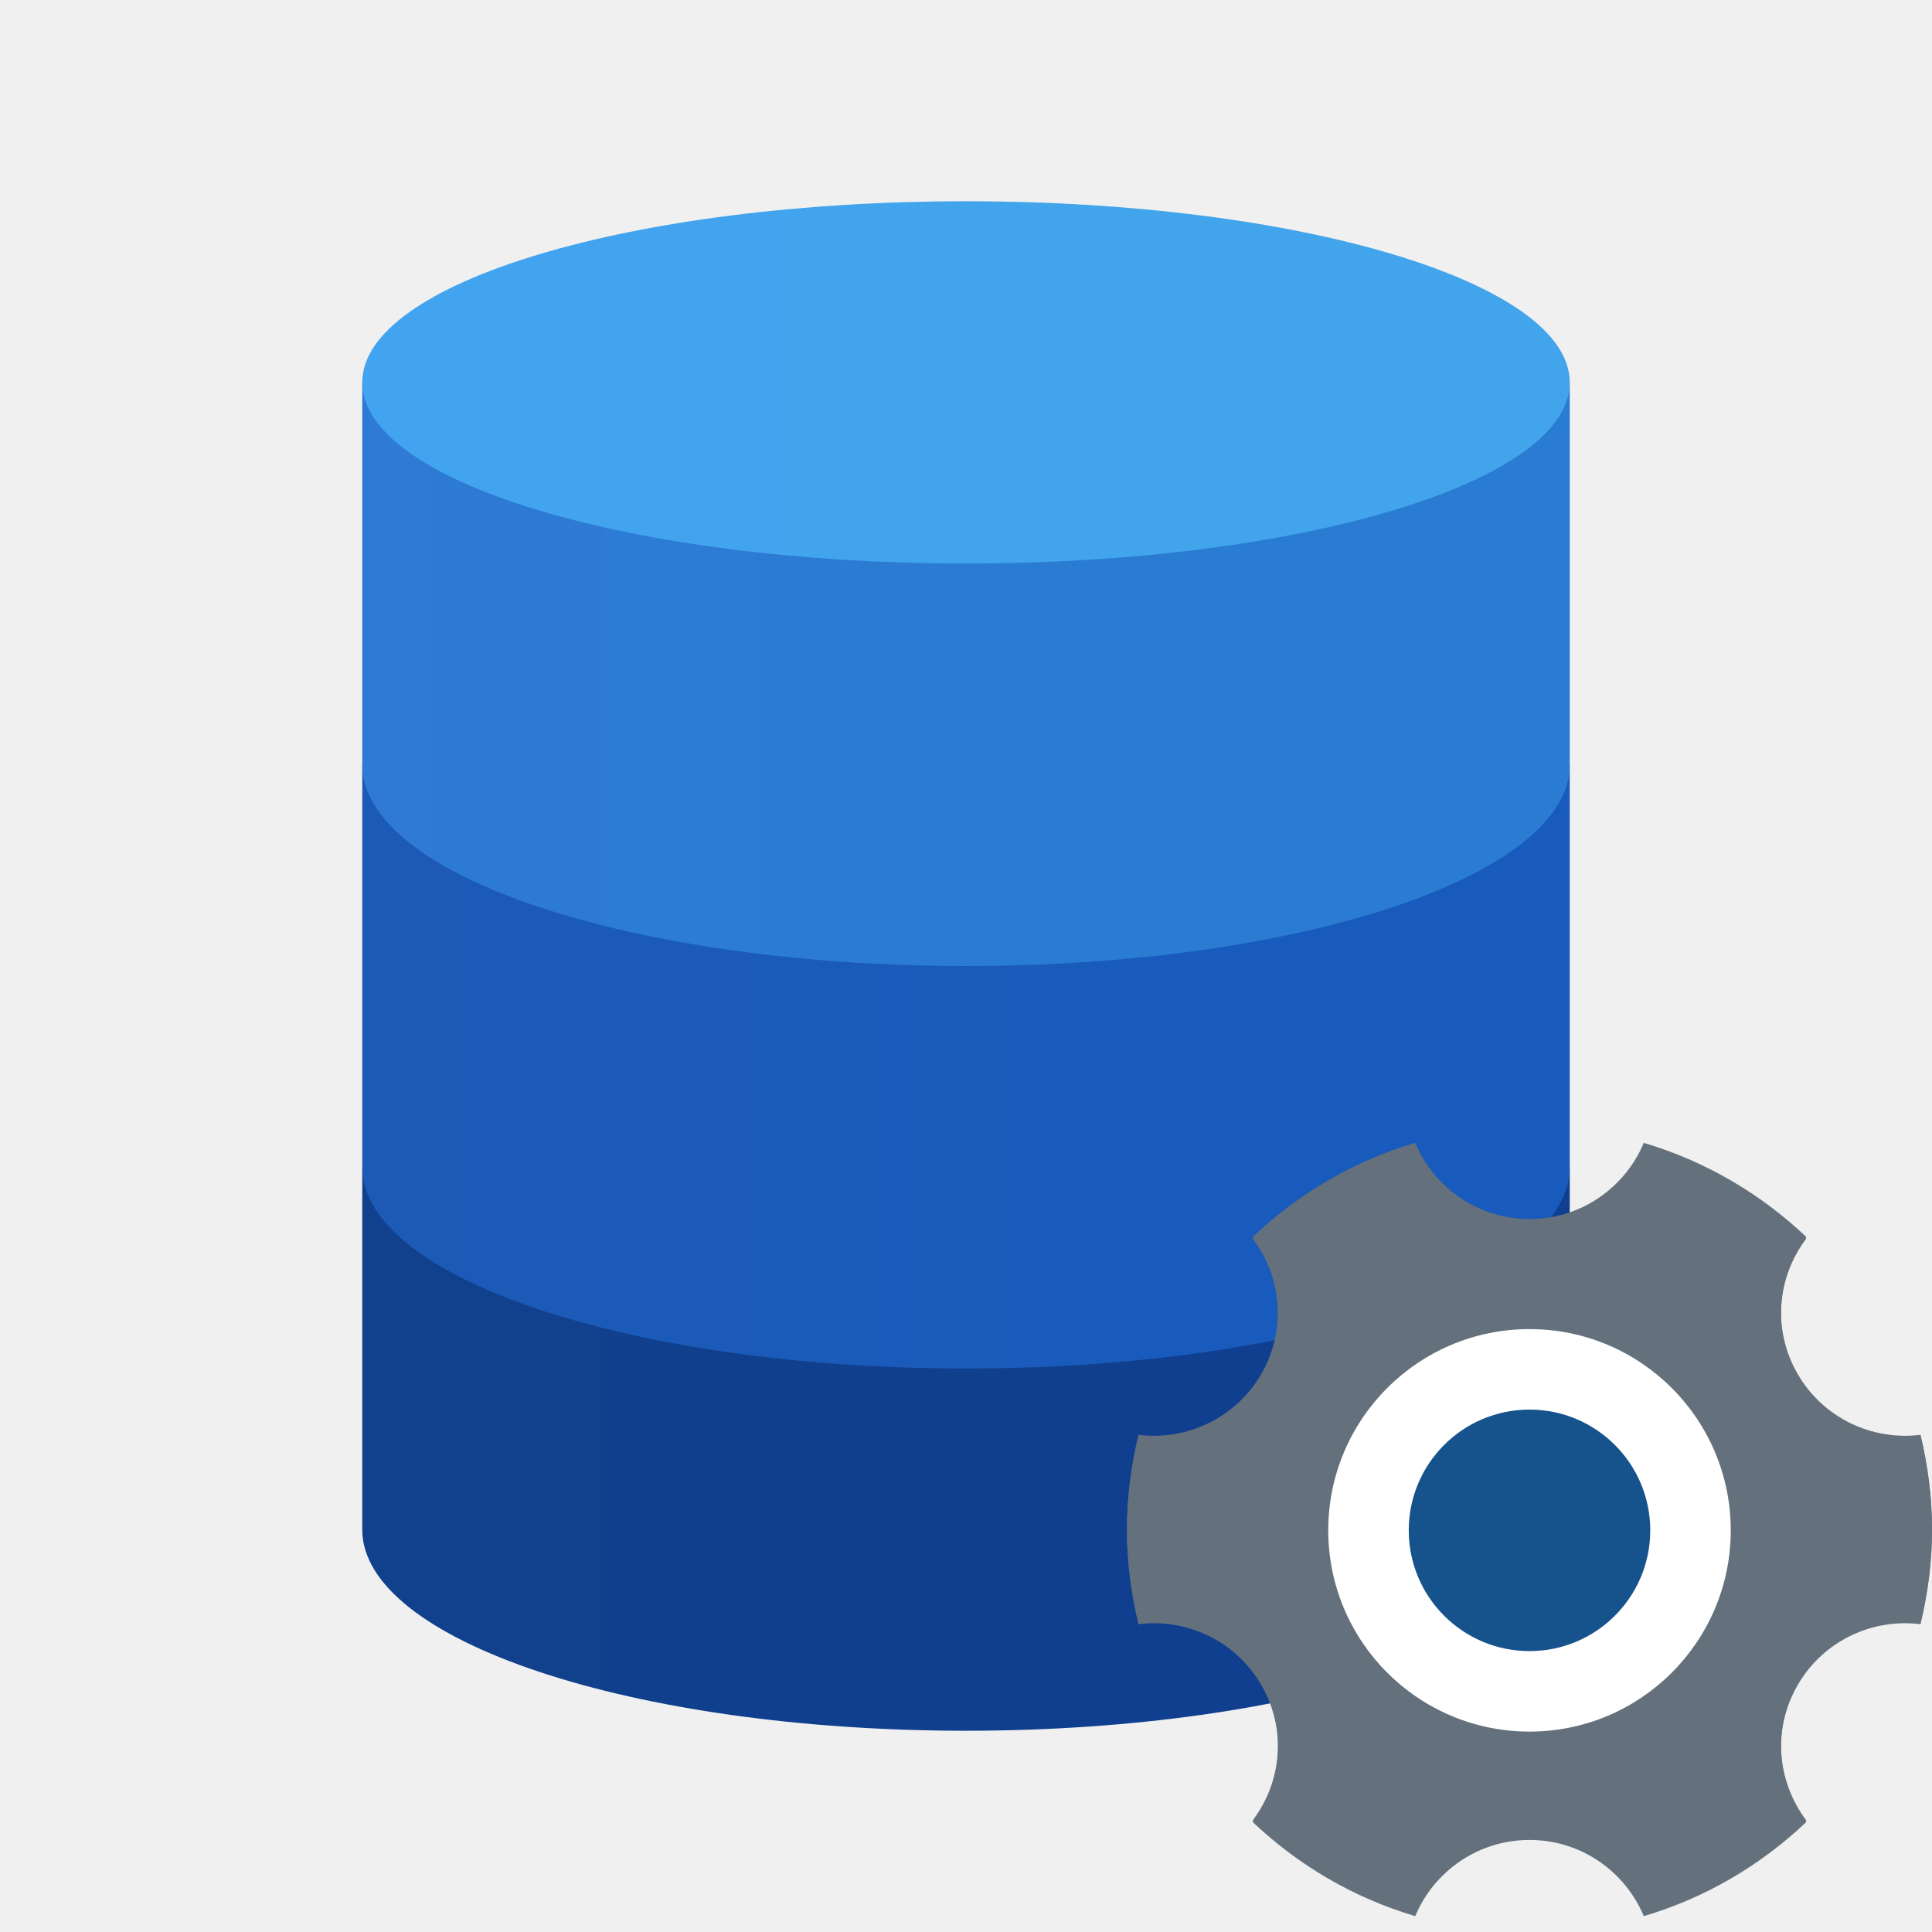
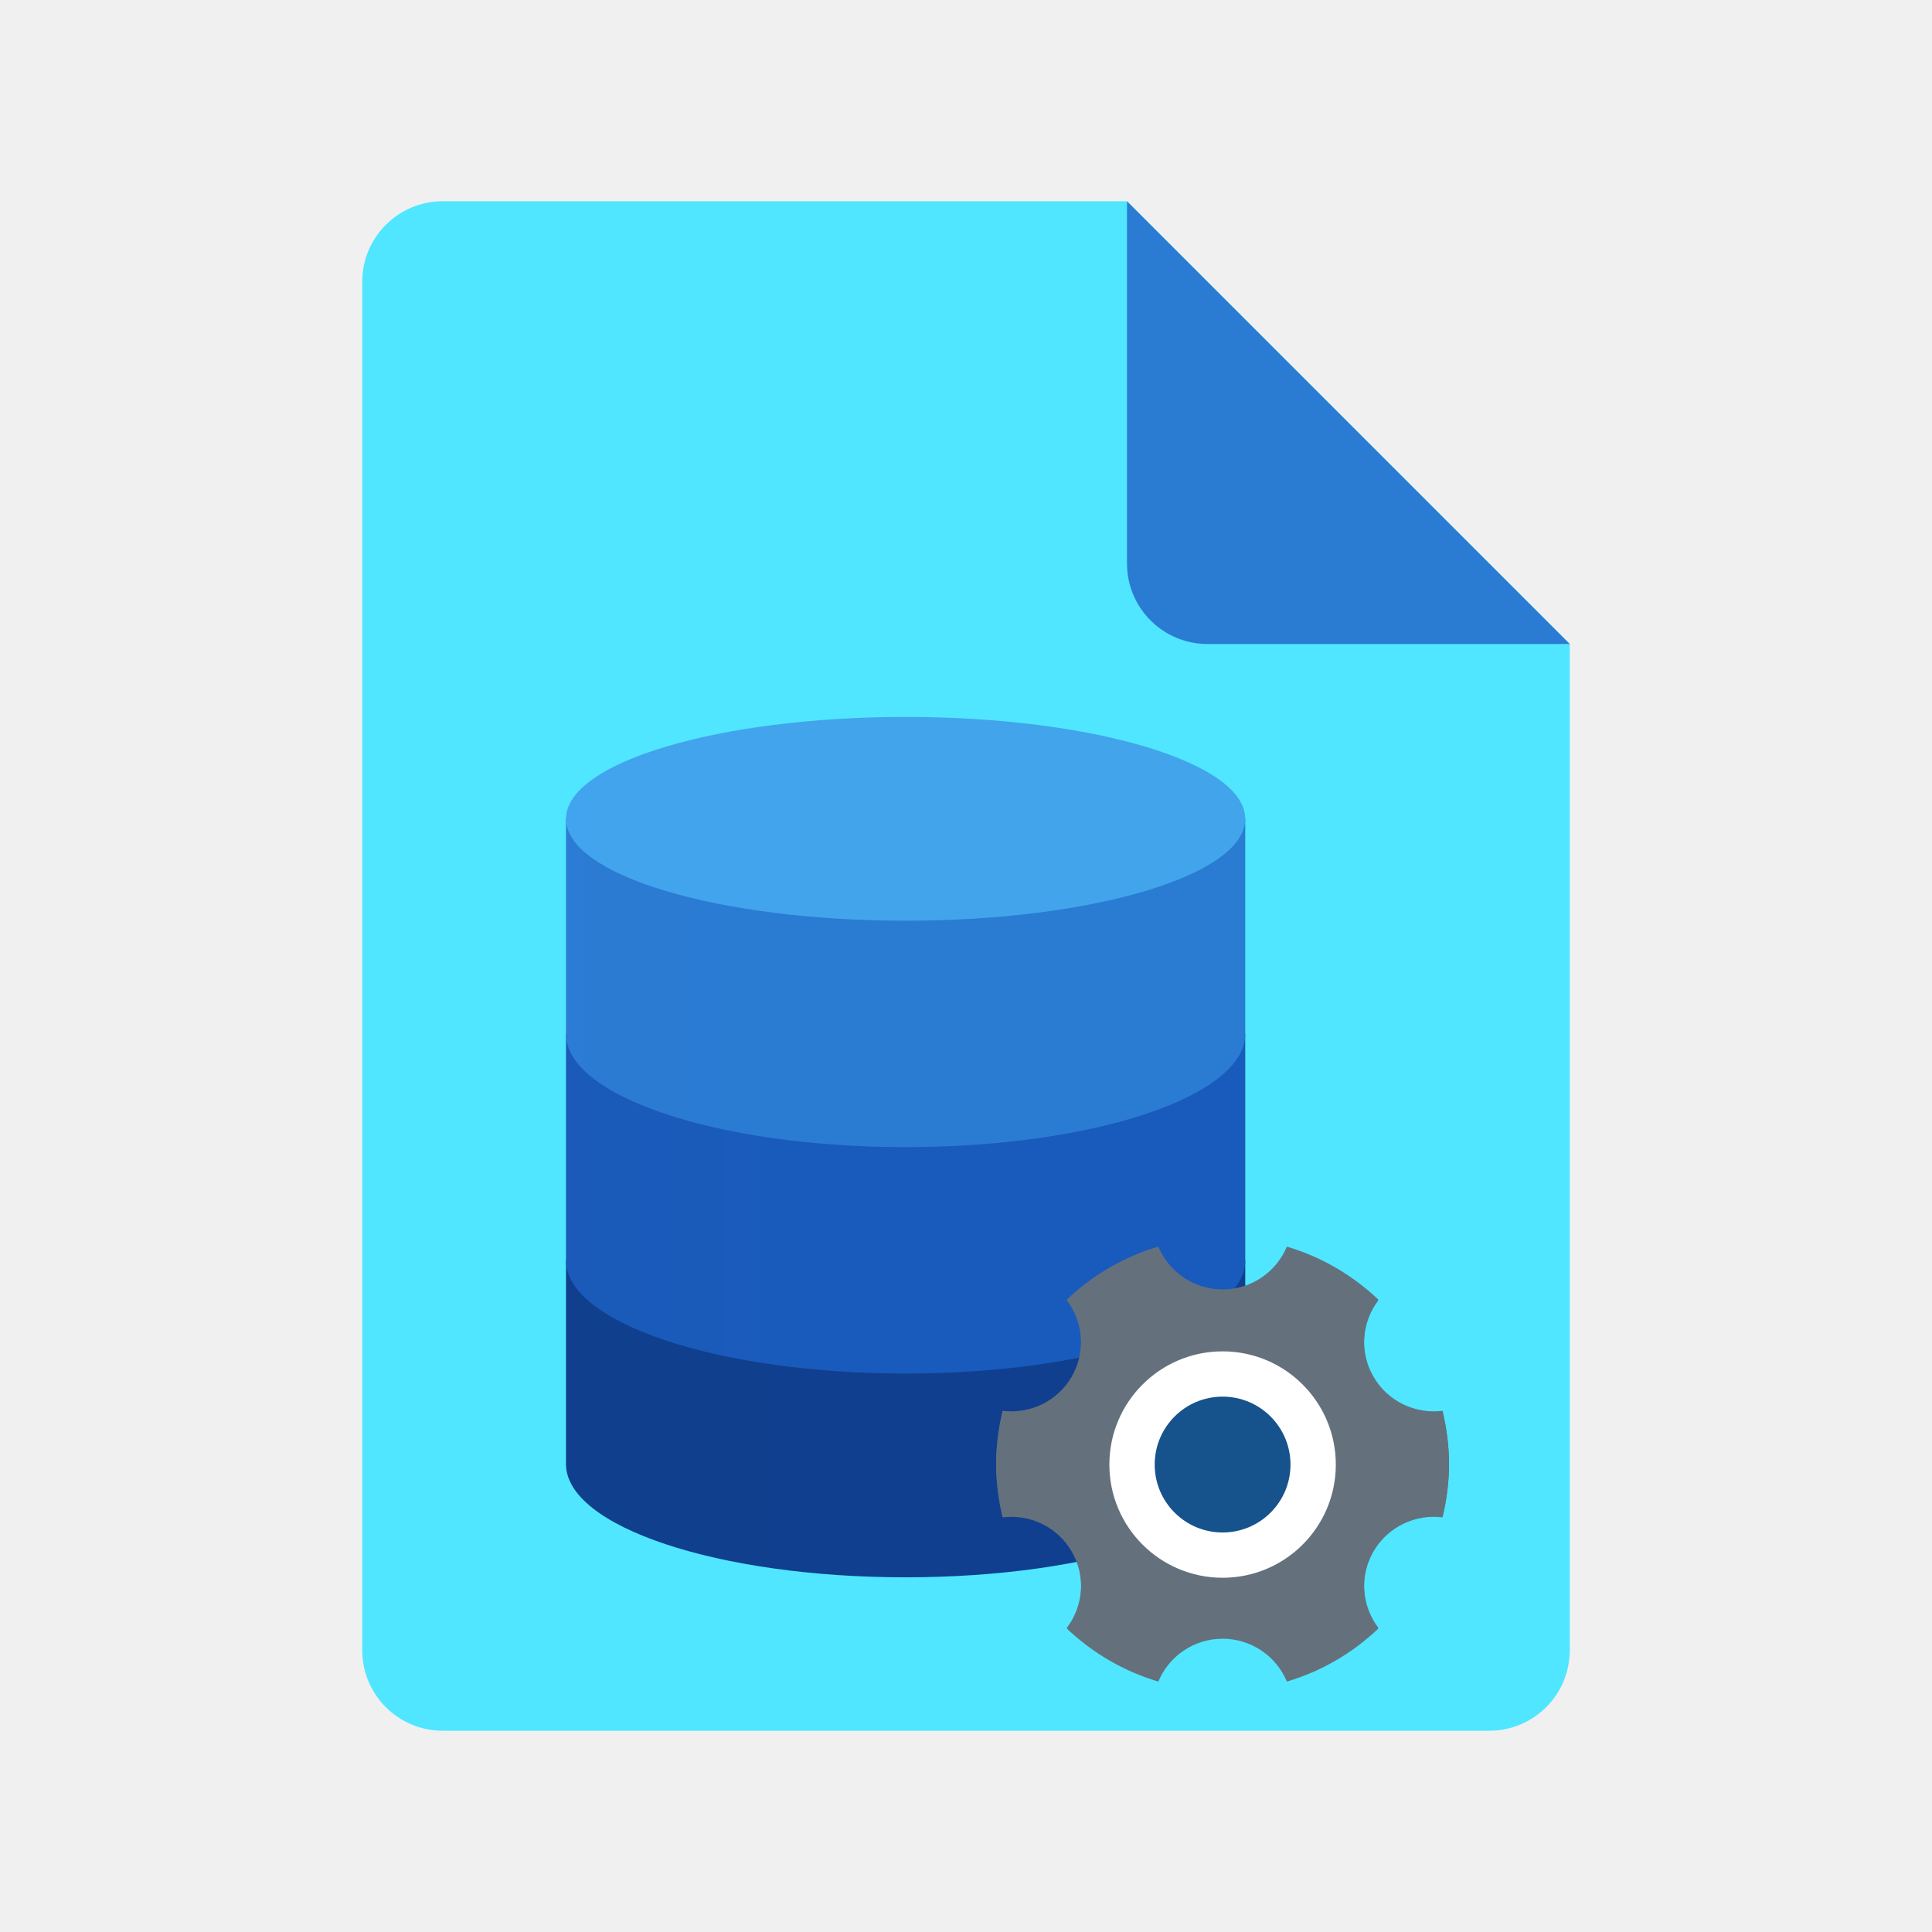
<svg xmlns="http://www.w3.org/2000/svg" xmlns:xlink="http://www.w3.org/1999/xlink" width="48px" height="48px" viewBox="0 0 48 48" version="1.1">
  <defs>
-     <linearGradient gradientUnits="userSpaceOnUse" x1="0" y1="7" x2="30" y2="7" id="gradient_1">
+     <linearGradient gradientUnits="userSpaceOnUse" x1="0.529" y1="10.472" x2="5.6" y2="5.4" id="gradient_1">
+       <stop offset="0%" stop-color="#3079D6" />
+       <stop offset="100%" stop-color="#297CD2" />
+     </linearGradient>
+     <linearGradient gradientUnits="userSpaceOnUse" x1="-5.062" y1="-12.375" x2="11.812" y2="-12.375" id="gradient_2">
      <stop offset="0%" stop-color="#11408A" />
      <stop offset="100%" stop-color="#103F8F" />
    </linearGradient>
-     <linearGradient gradientUnits="userSpaceOnUse" x1="0" y1="7.5" x2="30" y2="7.5" id="gradient_2">
+     <linearGradient gradientUnits="userSpaceOnUse" x1="-5.062" y1="-6.469" x2="11.812" y2="-6.469" id="gradient_3">
      <stop offset="0%" stop-color="#1D59B3" />
      <stop offset="100%" stop-color="#195BBC" />
    </linearGradient>
-     <linearGradient gradientUnits="userSpaceOnUse" x1="0" y1="7.25" x2="30" y2="7.25" id="gradient_3">
+     <linearGradient gradientUnits="userSpaceOnUse" x1="-5.062" y1="-1.266" x2="11.812" y2="-1.266" id="gradient_4">
      <stop offset="0%" stop-color="#3079D6" />
      <stop offset="100%" stop-color="#297CD2" />
    </linearGradient>
-     <linearGradient gradientUnits="userSpaceOnUse" x1="0" y1="4.5" x2="30" y2="4.5" id="gradient_4">
+     <linearGradient gradientUnits="userSpaceOnUse" x1="-5.062" y1="-0.281" x2="11.812" y2="-0.281" id="gradient_5">
      <stop offset="0%" stop-color="#42A3F2" />
      <stop offset="100%" stop-color="#42A4EB" />
    </linearGradient>
-     <linearGradient gradientUnits="userSpaceOnUse" x1="3.189" y1="2.775" x2="17.426" y2="17.012" id="gradient_5">
+     <linearGradient gradientUnits="userSpaceOnUse" x1="-13.956" y1="-14.411" x2="-5.948" y2="-6.402" id="gradient_6">
      <stop offset="0%" stop-color="#889097" />
      <stop offset="33.1%" stop-color="#848C94" />
      <stop offset="66.9%" stop-color="#78828B" />
      <stop offset="100%" stop-color="#64717C" />
    </linearGradient>
-     <linearGradient gradientUnits="userSpaceOnUse" x1="9.136" y1="9.137" x2="1.583" y2="1.584" id="gradient_6">
+     <linearGradient gradientUnits="userSpaceOnUse" x1="-13.207" y1="-13.195" x2="-17.455" y2="-17.443" id="gradient_7">
      <stop offset="0%" stop-color="#FFFFFF" />
      <stop offset="24.2%" stop-color="#F2F2F2" />
      <stop offset="100%" stop-color="#CCCCCC" />
    </linearGradient>
-     <linearGradient gradientUnits="userSpaceOnUse" x1="0.211" y1="0.211" x2="5.591" y2="5.591" id="gradient_7">
+     <linearGradient gradientUnits="userSpaceOnUse" x1="-19.412" y1="-19.401" x2="-16.386" y2="-16.374" id="gradient_8">
      <stop offset="0%" stop-color="#0D61A9" />
      <stop offset="36.3%" stop-color="#0E5FA4" />
      <stop offset="78%" stop-color="#135796" />
      <stop offset="100%" stop-color="#16528C" />
    </linearGradient>
-     <linearGradient gradientUnits="userSpaceOnUse" x1="3.189" y1="2.775" x2="17.426" y2="17.012" id="gradient_8">
+     <linearGradient gradientUnits="userSpaceOnUse" x1="-13.956" y1="-14.434" x2="-5.948" y2="-6.425" id="gradient_9">
      <stop offset="0%" stop-color="#889097" />
      <stop offset="33.1%" stop-color="#848C94" />
      <stop offset="66.9%" stop-color="#78828B" />
      <stop offset="100%" stop-color="#64717C" />
    </linearGradient>
-     <linearGradient gradientUnits="userSpaceOnUse" x1="8.483" y1="8.483" x2="1.47" y2="1.47" id="gradient_9">
+     <linearGradient gradientUnits="userSpaceOnUse" x1="-13.791" y1="-13.803" x2="-17.736" y2="-17.747" id="gradient_10">
      <stop offset="0%" stop-color="#FFFFFF" />
      <stop offset="24.2%" stop-color="#F2F2F2" />
      <stop offset="100%" stop-color="#CCCCCC" />
    </linearGradient>
-     <linearGradient gradientUnits="userSpaceOnUse" x1="0.193" y1="0.193" x2="5.117" y2="5.117" id="gradient_10">
+     <linearGradient gradientUnits="userSpaceOnUse" x1="-19.579" y1="-19.591" x2="-16.809" y2="-16.821" id="gradient_11">
      <stop offset="0%" stop-color="#0D61A9" />
      <stop offset="36.3%" stop-color="#0E5FA4" />
      <stop offset="78%" stop-color="#135796" />
      <stop offset="100%" stop-color="#16528C" />
    </linearGradient>
    <path d="M0 0L48 0L48 48L0 48L0 0Z" id="path_1" />
    <clipPath id="mask_1">
      <use xlink:href="#path_1" />
    </clipPath>
  </defs>
-   <g id="Database-Administrator-Icon">
+   <g id="File-Icon-2">
    <path d="M0 0L48 0L48 48L0 48L0 0Z" id="Background" fill="#FFFFFF" fill-opacity="0" fill-rule="evenodd" stroke="none" />
-     <path d="M39 29L9 29C9 29 9 37.657 9 38C9 40.761 15.716 43 24 43C32.284 43 39 40.761 39 38C39 37.657 39 29 39 29L39 29Z" id="Shape" fill="url(#gradient_1)" stroke="none" />
-     <path d="M39 19L9 19C9 19 9 28.657 9 29C9 31.761 15.716 34 24 34C32.284 34 39 31.761 39 29C39 28.657 39 19 39 19L39 19Z" id="Shape" fill="url(#gradient_2)" stroke="none" />
-     <path d="M39 9.5L9 9.5C9 9.5 9 18.657 9 19C9 21.761 15.716 24 24 24C32.284 24 39 21.761 39 19C39 18.657 39 9.5 39 9.5L39 9.5Z" id="Shape" fill="url(#gradient_3)" stroke="none" />
-     <path d="M9 9.5C9 7.015 15.716 5 24 5C32.284 5 39 7.015 39 9.5C39 11.985 32.284 14 24 14C15.716 14 9 11.985 9 9.5Z" id="Oval" fill="url(#gradient_4)" fill-rule="evenodd" stroke="none" />
-     <path d="M47.715 35.647C46.522 35.798 45.3 35.24 44.661 34.133C44.022 33.027 44.149 31.689 44.877 30.732C43.748 29.66 42.372 28.848 40.839 28.394C40.375 29.505 39.279 30.287 38 30.287C36.721 30.287 35.625 29.506 35.161 28.394C33.628 28.847 32.252 29.66 31.123 30.732C31.85 31.689 31.977 33.027 31.339 34.133C30.7 35.239 29.478 35.798 28.285 35.647C28.105 36.396 28 37.175 28 37.979C28 38.784 28.105 39.562 28.285 40.311C29.478 40.16 30.7 40.718 31.339 41.825C31.978 42.931 31.851 44.269 31.123 45.226C32.252 46.298 33.628 47.11 35.161 47.564C35.625 46.453 36.721 45.671 38 45.671C39.279 45.671 40.375 46.452 40.839 47.564C42.372 47.111 43.748 46.298 44.877 45.226C44.15 44.269 44.023 42.931 44.661 41.825C45.3 40.719 46.522 40.16 47.715 40.311C47.895 39.562 48 38.784 48 37.979C48 37.175 47.895 36.396 47.715 35.647L47.715 35.647Z" id="Shape" fill="url(#gradient_5)" stroke="none" />
-     <path d="M32.615 37.979C32.615 35.005 35.026 32.594 38 32.594C40.974 32.594 43.385 35.005 43.385 37.979C43.385 40.953 40.974 43.364 38 43.364C35.026 43.364 32.615 40.953 32.615 37.979Z" id="Circle" fill="url(#gradient_6)" fill-rule="evenodd" stroke="none" />
-     <path d="M34.722 37.979C34.722 36.169 36.19 34.701 38 34.701C39.81 34.701 41.278 36.169 41.278 37.979C41.278 39.789 39.81 41.257 38 41.257C36.19 41.257 34.722 39.789 34.722 37.979Z" id="Circle" fill="url(#gradient_7)" fill-rule="evenodd" stroke="none" />
-     <path d="M47.715 35.688C46.522 35.839 45.3 35.281 44.661 34.174C44.022 33.068 44.149 31.73 44.877 30.773C43.748 29.701 42.372 28.889 40.839 28.435C40.375 29.546 39.279 30.328 38 30.328C36.721 30.328 35.625 29.547 35.161 28.435C33.628 28.888 32.252 29.701 31.123 30.773C31.85 31.73 31.977 33.068 31.339 34.174C30.7 35.28 29.478 35.839 28.285 35.688C28.105 36.438 28 37.216 28 38.021C28 38.826 28.105 39.604 28.285 40.353C29.478 40.202 30.7 40.76 31.339 41.867C31.978 42.973 31.851 44.311 31.123 45.268C32.252 46.34 33.628 47.152 35.161 47.606C35.625 46.495 36.721 45.713 38 45.713C39.279 45.713 40.375 46.494 40.839 47.606C42.372 47.153 43.748 46.34 44.877 45.268C44.15 44.311 44.023 42.973 44.661 41.867C45.3 40.761 46.522 40.202 47.715 40.353C47.895 39.604 48 38.825 48 38.021C48 37.216 47.895 36.438 47.715 35.688L47.715 35.688Z" id="Shape" fill="url(#gradient_8)" stroke="none" />
-     <path d="M33 38.021C33 35.26 35.239 33.021 38 33.021C40.761 33.021 43 35.26 43 38.021C43 40.782 40.761 43.021 38 43.021C35.239 43.021 33 40.782 33 38.021Z" id="Circle" fill="url(#gradient_9)" fill-rule="evenodd" stroke="none" />
-     <path d="M35 38.021C35 36.364 36.343 35.021 38 35.021C39.657 35.021 41 36.364 41 38.021C41 39.678 39.657 41.021 38 41.021C36.343 41.021 35 39.678 35 38.021Z" id="Circle" fill="url(#gradient_10)" fill-rule="evenodd" stroke="none" />
+     <path d="M39 16L39 41C39 42.105 38.105 43 37 43L11 43C9.895 43 9 42.105 9 41L9 7C9 5.895 9.895 5 11 5L28 5L39 16L39 16Z" id="Shape" fill="#50E6FF" stroke="none" />
+     <path d="M28 5L28 14C28 15.105 28.895 16 30 16L39 16L28 5L28 5Z" id="Shape" fill="url(#gradient_1)" stroke="none" />
+   </g>
+   <g id="svg" transform="translate(9 15)">
+     <g id="Database-Administrator-Icon">
+       <path d="M0 0L27 0L27 27L0 27L0 0L0 0Z" id="Background" fill="#FFFFFF" fill-opacity="0" fill-rule="evenodd" stroke="none" />
+       <path d="M21.938 16.312L5.062 16.312C5.062 16.312 5.062 21.182 5.062 21.375C5.062 22.928 8.84 24.188 13.5 24.188C18.16 24.188 21.938 22.928 21.938 21.375C21.938 21.182 21.938 16.312 21.938 16.312L21.938 16.312L21.938 16.312Z" id="Shape" fill="url(#gradient_2)" stroke="none" />
+       <path d="M21.938 10.688L5.062 10.688C5.062 10.688 5.062 16.12 5.062 16.312C5.062 17.866 8.84 19.125 13.5 19.125C18.16 19.125 21.938 17.866 21.938 16.312C21.938 16.12 21.938 10.688 21.938 10.688L21.938 10.688L21.938 10.688Z" id="Shape#1" fill="url(#gradient_3)" stroke="none" />
+       <path d="M21.938 5.344L5.062 5.344C5.062 5.344 5.062 10.495 5.062 10.688C5.062 12.241 8.84 13.5 13.5 13.5C18.16 13.5 21.938 12.241 21.938 10.688C21.938 10.495 21.938 5.344 21.938 5.344L21.938 5.344L21.938 5.344Z" id="Shape#2" fill="url(#gradient_4)" stroke="none" />
+       <path d="M5.062 5.344C5.062 3.946 8.84 2.812 13.5 2.812C18.16 2.812 21.938 3.946 21.938 5.344C21.938 6.742 18.16 7.875 13.5 7.875C8.84 7.875 5.062 6.742 5.062 5.344L5.062 5.344Z" id="Oval" fill="url(#gradient_5)" fill-rule="evenodd" stroke="none" />
+       <path d="M26.84 20.051C26.169 20.136 25.481 19.823 25.122 19.2C24.762 18.578 24.834 17.825 25.243 17.287C24.608 16.684 23.834 16.227 22.972 15.972C22.711 16.597 22.094 17.036 21.375 17.036C20.656 17.036 20.039 16.597 19.778 15.972C18.916 16.226 18.142 16.684 17.507 17.287C17.916 17.825 17.987 18.578 17.628 19.2C17.269 19.822 16.581 20.136 15.91 20.051C15.809 20.473 15.75 20.911 15.75 21.363C15.75 21.816 15.809 22.254 15.91 22.675C16.581 22.59 17.269 22.904 17.628 23.527C17.988 24.149 17.916 24.901 17.507 25.44C18.142 26.043 18.916 26.499 19.778 26.755C20.039 26.13 20.656 25.69 21.375 25.69C22.094 25.69 22.711 26.129 22.972 26.755C23.834 26.5 24.608 26.043 25.243 25.44C24.834 24.901 24.763 24.149 25.122 23.527C25.481 22.904 26.169 22.59 26.84 22.675C26.941 22.254 27 21.816 27 21.363C27 20.911 26.941 20.473 26.84 20.051L26.84 20.051L26.84 20.051Z" id="Shape#3" fill="url(#gradient_6)" stroke="none" />
+       <path d="M18.346 21.363C18.346 19.69 19.702 18.334 21.375 18.334C23.048 18.334 24.404 19.69 24.404 21.363C24.404 23.036 23.048 24.392 21.375 24.392C19.702 24.392 18.346 23.036 18.346 21.363L18.346 21.363Z" id="Circle" fill="url(#gradient_7)" fill-rule="evenodd" stroke="none" />
+       <path d="M19.531 21.363C19.531 20.345 20.357 19.519 21.375 19.519C22.393 19.519 23.219 20.345 23.219 21.363C23.219 22.381 22.393 23.207 21.375 23.207C20.357 23.207 19.531 22.381 19.531 21.363L19.531 21.363Z" id="Circle#1" fill="url(#gradient_8)" fill-rule="evenodd" stroke="none" />
+       <path d="M26.84 20.075C26.169 20.159 25.481 19.846 25.122 19.223C24.762 18.601 24.834 17.848 25.243 17.31C24.608 16.707 23.834 16.25 22.972 15.995C22.711 16.62 22.094 17.059 21.375 17.059C20.656 17.059 20.039 16.62 19.778 15.995C18.916 16.25 18.142 16.707 17.507 17.31C17.916 17.848 17.987 18.601 17.628 19.223C17.269 19.845 16.581 20.159 15.91 20.075C15.809 20.496 15.75 20.934 15.75 21.387C15.75 21.84 15.809 22.277 15.91 22.699C16.581 22.614 17.269 22.927 17.628 23.55C17.988 24.172 17.916 24.925 17.507 25.463C18.142 26.066 18.916 26.523 19.778 26.778C20.039 26.153 20.656 25.714 21.375 25.714C22.094 25.714 22.711 26.153 22.972 26.778C23.834 26.524 24.608 26.066 25.243 25.463C24.834 24.925 24.763 24.172 25.122 23.55C25.481 22.928 26.169 22.614 26.84 22.699C26.941 22.277 27 21.839 27 21.387C27 20.934 26.941 20.496 26.84 20.075L26.84 20.075L26.84 20.075Z" id="Shape#4" fill="url(#gradient_9)" stroke="none" />
+       <path d="M18.562 21.387C18.562 19.834 19.822 18.574 21.375 18.574C22.928 18.574 24.188 19.834 24.188 21.387C24.188 22.94 22.928 24.199 21.375 24.199C19.822 24.199 18.562 22.94 18.562 21.387L18.562 21.387Z" id="Circle#2" fill="url(#gradient_10)" fill-rule="evenodd" stroke="none" />
+       <path d="M19.688 21.387C19.688 20.455 20.443 19.699 21.375 19.699C22.307 19.699 23.062 20.455 23.062 21.387C23.062 22.319 22.307 23.074 21.375 23.074C20.443 23.074 19.688 22.319 19.688 21.387L19.688 21.387Z" id="Circle#3" fill="url(#gradient_11)" fill-rule="evenodd" stroke="none" />
+     </g>
  </g>
</svg>
